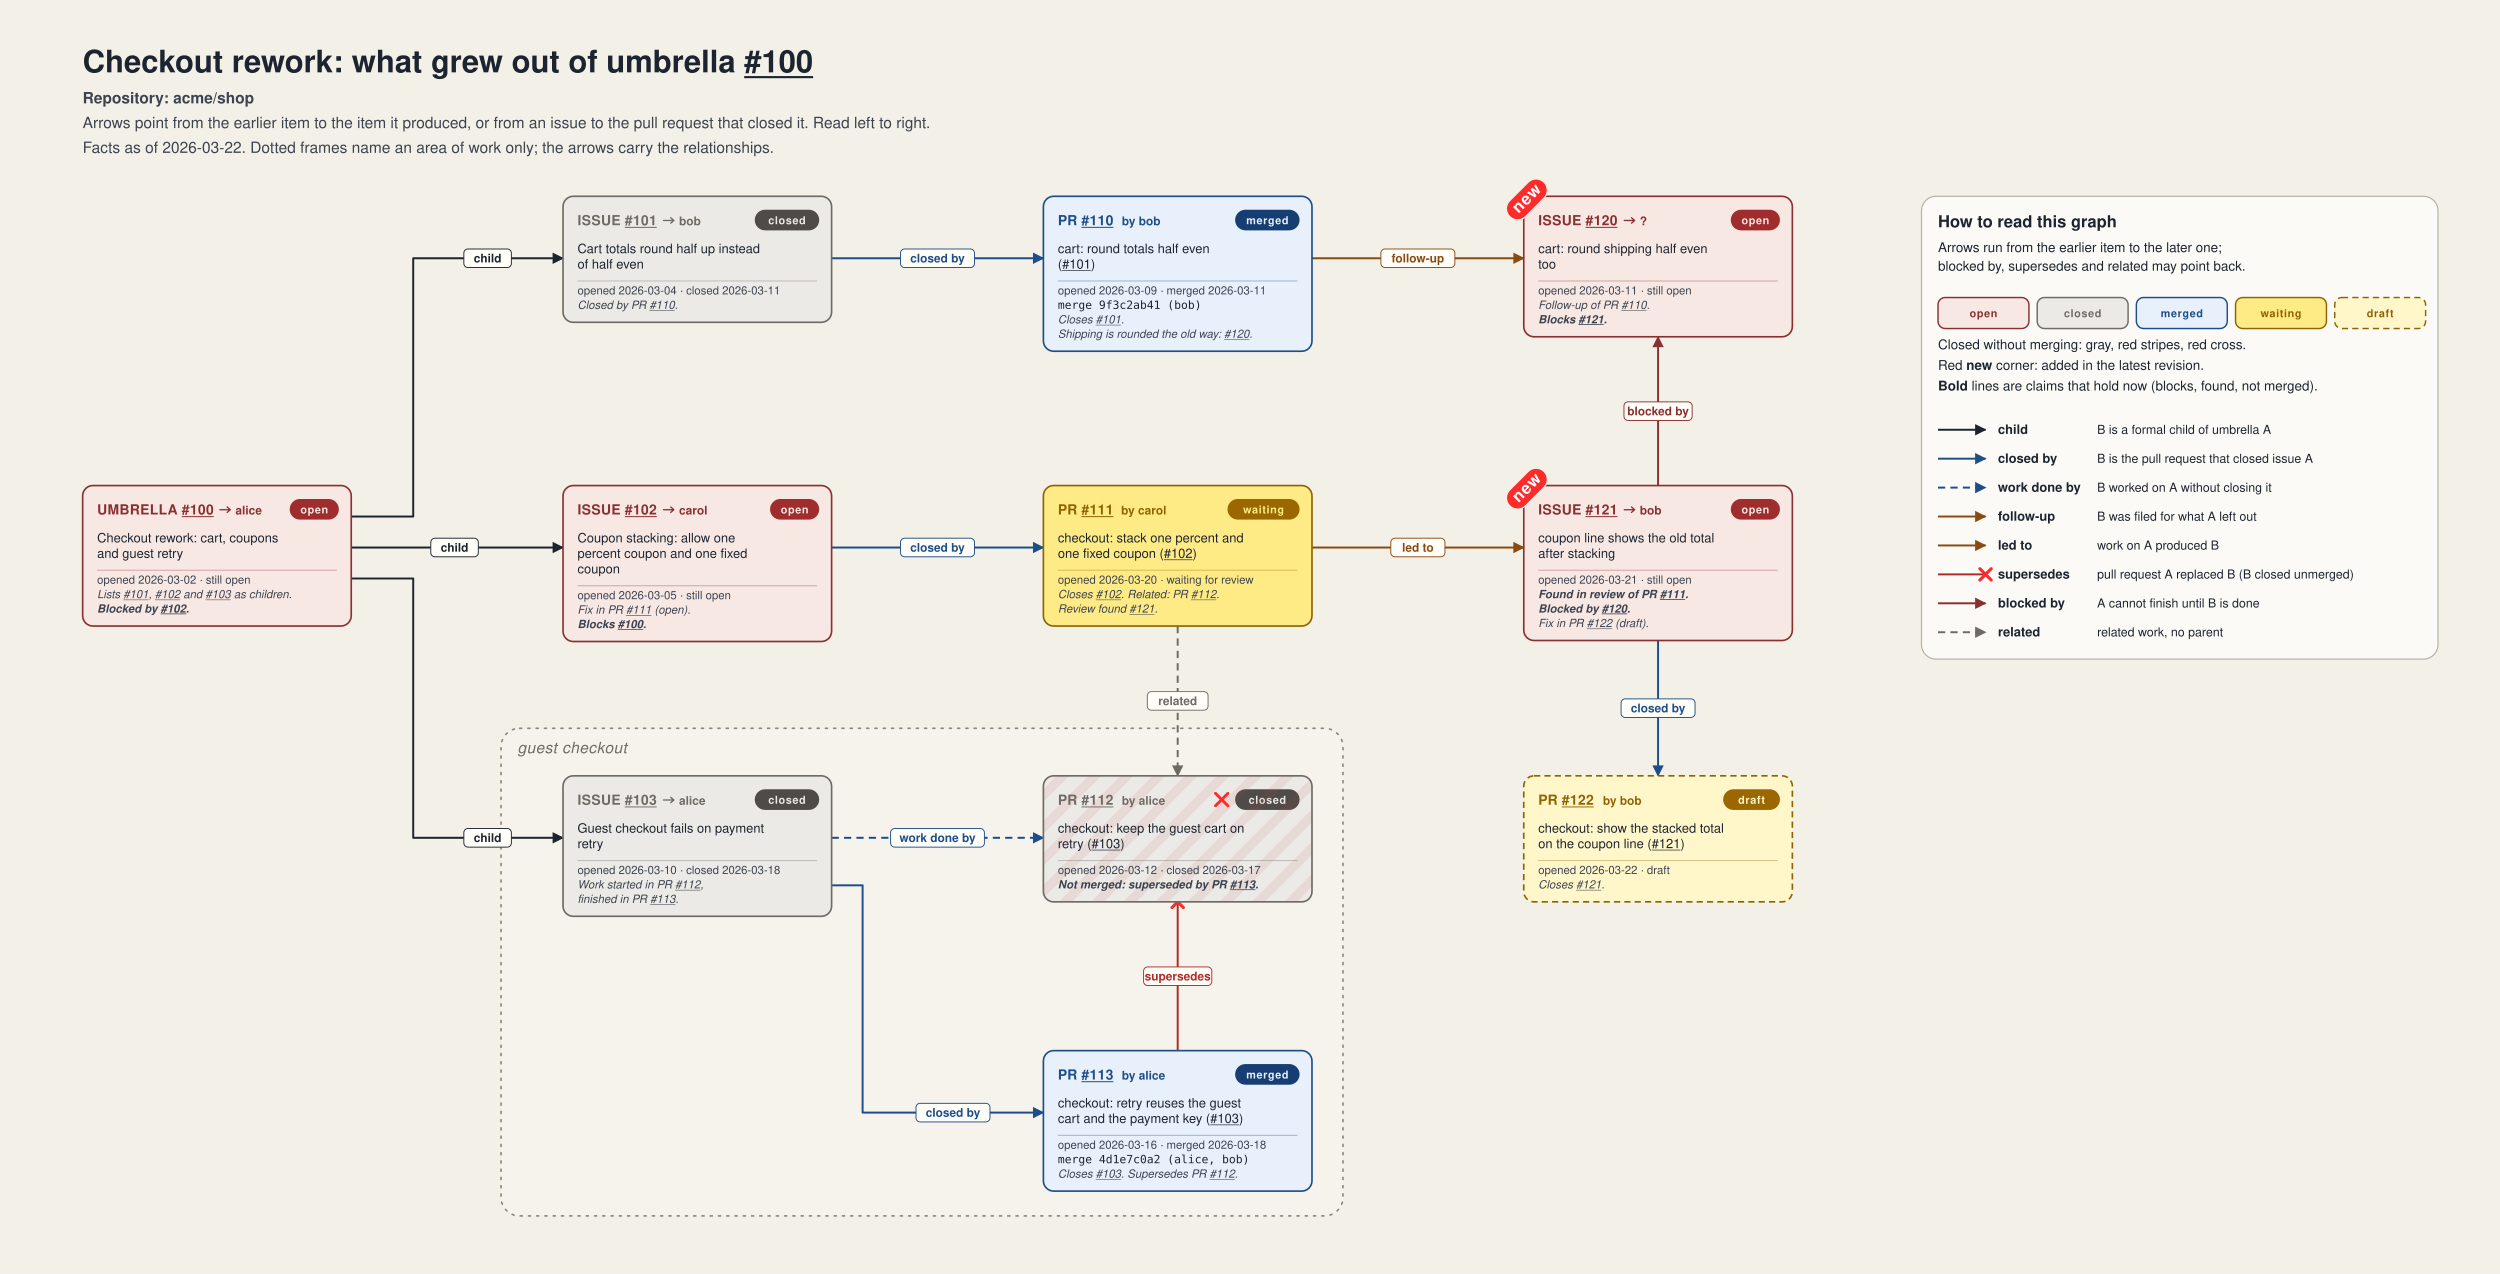
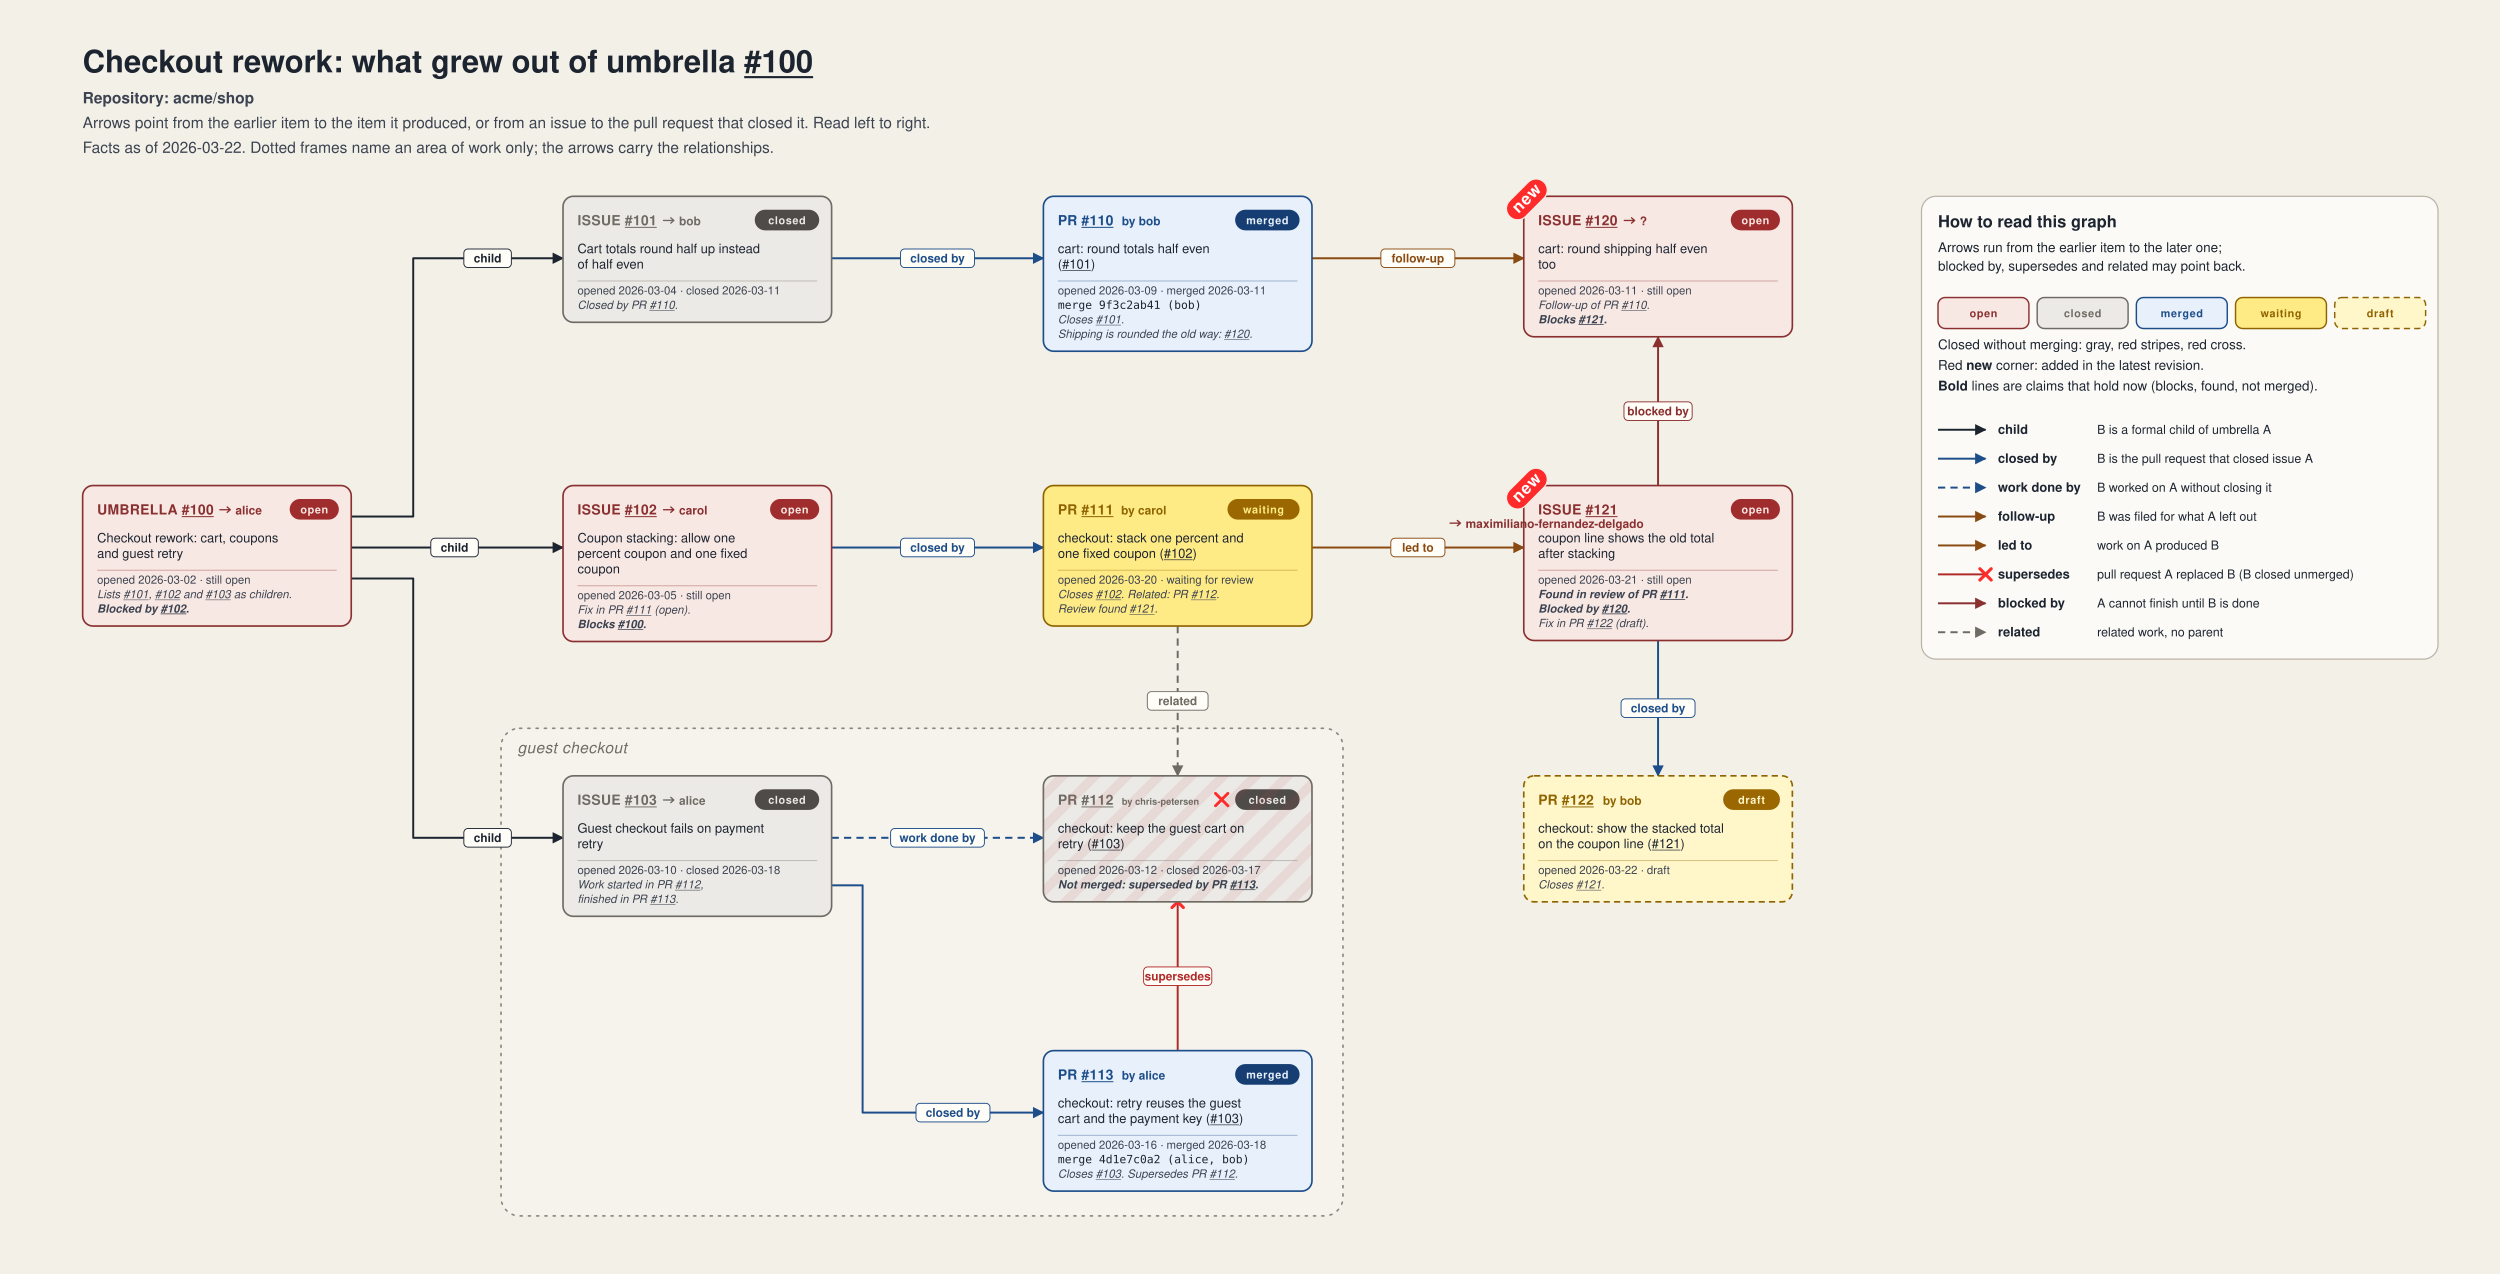
<svg xmlns="http://www.w3.org/2000/svg" xmlns:xlink="http://www.w3.org/1999/xlink" width="2420" height="1233" viewBox="0 0 2420 1233" font-family="Helvetica Neue, Helvetica, Arial, sans-serif">
  <defs>
    <marker id="h-child" viewBox="0 0 12 12" refX="11" refY="6" markerWidth="11" markerHeight="11" markerUnits="userSpaceOnUse" orient="auto">
      <path d="M0,0 L12,6 L0,12 z" fill="#1c2430" />
    </marker>
    <marker id="h-closed" viewBox="0 0 12 12" refX="11" refY="6" markerWidth="11" markerHeight="11" markerUnits="userSpaceOnUse" orient="auto">
      <path d="M0,0 L12,6 L0,12 z" fill="#1d4e89" />
    </marker>
    <marker id="h-work" viewBox="0 0 12 12" refX="11" refY="6" markerWidth="11" markerHeight="11" markerUnits="userSpaceOnUse" orient="auto">
      <path d="M0,0 L12,6 L0,12 z" fill="#1d4e89" />
    </marker>
    <marker id="h-led" viewBox="0 0 12 12" refX="11" refY="6" markerWidth="11" markerHeight="11" markerUnits="userSpaceOnUse" orient="auto">
      <path d="M0,0 L12,6 L0,12 z" fill="#8a4b12" />
    </marker>
    <marker id="h-blocked" viewBox="0 0 12 12" refX="11" refY="6" markerWidth="11" markerHeight="11" markerUnits="userSpaceOnUse" orient="auto">
      <path d="M0,0 L12,6 L0,12 z" fill="#8a3030" />
    </marker>
    <marker id="h-ref" viewBox="0 0 12 12" refX="11" refY="6" markerWidth="11" markerHeight="11" markerUnits="userSpaceOnUse" orient="auto">
      <path d="M0,0 L12,6 L0,12 z" fill="#6e6a64" />
    </marker>
    <marker id="h-cross" overflow="visible" viewBox="0 0 16 16" refX="8" refY="8" markerWidth="16" markerHeight="16" markerUnits="userSpaceOnUse" orient="auto">
      <path d="M2.5,2.5 L13.5,13.5 M13.5,2.5 L2.5,13.5" stroke="#ff2a2a" stroke-width="3" stroke-linecap="round" fill="none" />
    </marker>
    <style>.kind{font-size:13.5px;font-weight:700;letter-spacing:.3px}.ttl{font-size:12.5px;fill:#1c2430}.meta{font-size:11px;fill:#3b4350}.mono{font-size:11px;font-family:Menlo,Consolas,monospace;fill:#1c2430}.note{font-size:11px;font-style:italic;fill:#3b4350}.pill{font-size:10.5px;font-weight:700;letter-spacing:.6px}.lbl{font-size:11.5px;font-weight:600}.ftl{font-size:15px;font-style:italic;fill:#6e6a64;letter-spacing:.4px}.h1{font-size:30px;font-weight:700;fill:#1c2430}.h2{font-size:15px;fill:#3b4350}.lg{font-size:13px;fill:#1c2430}.lgb{font-size:13px;font-weight:700;fill:#1c2430}</style>
  </defs>
  <rect x="0" y="0" width="2420" height="1233" fill="#f3f0e8" />
  <text class="h1" x="80" y="70">Checkout rework: what grew out of umbrella <a href="https://github.com/acme/shop/issues/100" xlink:href="https://github.com/acme/shop/issues/100" target="_blank">
      <tspan style="text-decoration:underline">#100</tspan>
    </a>
  </text>
  <text class="h2" x="80" y="100">
    <tspan style="font-weight:700">Repository: acme/shop</tspan>
  </text>
  <text class="h2" x="80" y="124">Arrows point from the earlier item to the item it produced, or from an issue to the pull request that closed it. Read left to right.</text>
  <text class="h2" x="80" y="148">Facts as of 2026-03-22. Dotted frames name an area of work only; the arrows carry the relationships.</text>
  <rect x="485" y="705" width="815" height="472" rx="18" fill="#ffffff" fill-opacity="0.22" stroke="#8d877e" stroke-width="1.6" stroke-dasharray="2 6" stroke-linecap="round" />
  <text class="ftl" x="501" y="729">guest checkout</text>
  <path d="M340.0,500.0 L400.0,500.0 L400.0,250.0 L545.0,250.0" fill="none" stroke="#1c2430" stroke-width="1.9" stroke-linejoin="round" marker-end="url(#h-child)" />
  <path d="M340.0,530.0 L545.0,530.0" fill="none" stroke="#1c2430" stroke-width="1.9" stroke-linejoin="round" marker-end="url(#h-child)" />
  <path d="M340.0,560.0 L400.0,560.0 L400.0,811.0 L545.0,811.0" fill="none" stroke="#1c2430" stroke-width="1.9" stroke-linejoin="round" marker-end="url(#h-child)" />
  <path d="M805.0,250.0 L1010.0,250.0" fill="none" stroke="#1d4e89" stroke-width="1.9" stroke-linejoin="round" marker-end="url(#h-closed)" />
  <path d="M1270.0,250.0 L1475.0,250.0" fill="none" stroke="#8a4b12" stroke-width="1.9" stroke-linejoin="round" marker-end="url(#h-led)" />
  <path d="M805.0,530.0 L1010.0,530.0" fill="none" stroke="#1d4e89" stroke-width="1.9" stroke-linejoin="round" marker-end="url(#h-closed)" />
  <path d="M1270.0,530.0 L1475.0,530.0" fill="none" stroke="#8a4b12" stroke-width="1.9" stroke-linejoin="round" marker-end="url(#h-led)" />
  <path d="M1605.0,470.0 L1605.0,326.0" fill="none" stroke="#8a3030" stroke-width="1.9" stroke-linejoin="round" marker-end="url(#h-blocked)" />
  <path d="M1605.0,620.0 L1605.0,751.0" fill="none" stroke="#1d4e89" stroke-width="1.9" stroke-linejoin="round" marker-end="url(#h-closed)" />
  <path d="M805.0,811.0 L1010.0,811.0" fill="none" stroke="#1d4e89" stroke-width="1.9" stroke-dasharray="7 5" stroke-linejoin="round" marker-end="url(#h-work)" />
  <path d="M805.0,857.0 L835.0,857.0 L835.0,1077.0 L1010.0,1077.0" fill="none" stroke="#1d4e89" stroke-width="1.9" stroke-linejoin="round" marker-end="url(#h-closed)" />
  <path d="M1140.0,1017.0 L1140.0,873.0" fill="none" stroke="#b02a2a" stroke-width="1.9" stroke-linejoin="round" marker-end="url(#h-cross)" />
  <path d="M1140.0,606.0 L1140.0,751.0" fill="none" stroke="#6e6a64" stroke-width="1.9" stroke-dasharray="7 5" stroke-linejoin="round" marker-end="url(#h-ref)" />
  <g id="n100">
    <rect x="80" y="470" width="260" height="136" rx="10" fill="#f8e8e4" stroke="#8a3030" stroke-width="1.6" />
    <text class="kind" x="94" y="498" style="fill:#8a3030">UMBRELLA <a href="https://github.com/acme/shop/issues/100" xlink:href="https://github.com/acme/shop/issues/100" target="_blank">
        <tspan style="text-decoration:underline">#100</tspan>
      </a>
    </text>
    <polyline points="212.9,493.4 222.9,493.4 219.9,490.8 222.9,493.4 219.9,496.0" fill="none" stroke="#8a3030" stroke-width="1.3" stroke-linecap="round" stroke-linejoin="round" />
    <text class="meta" x="227.9" y="498" style="fill:#8a3030;font-size:11.5px;font-weight:600">alice</text>
    <rect x="280.4" y="483" width="47.6" height="20" rx="10" fill="#9f2d2d" />
    <text class="pill" x="304.2" y="497" text-anchor="middle" style="fill:#f8e8e4">open</text>
    <text class="ttl" x="94" y="525">Checkout rework: cart, coupons</text>
    <text class="ttl" x="94" y="540">and guest retry</text>
    <line x1="94" y1="552" x2="326" y2="552" stroke="#8a3030" stroke-opacity="0.35" />
    <text class="meta" x="94" y="565">opened 2026-03-02 · still open</text>
    <text class="note" x="94" y="579">Lists <a href="https://github.com/acme/shop/issues/101" xlink:href="https://github.com/acme/shop/issues/101" target="_blank">
        <tspan style="text-decoration:underline">#101</tspan>
      </a>, <a href="https://github.com/acme/shop/issues/102" xlink:href="https://github.com/acme/shop/issues/102" target="_blank">
        <tspan style="text-decoration:underline">#102</tspan>
      </a> and <a href="https://github.com/acme/shop/issues/103" xlink:href="https://github.com/acme/shop/issues/103" target="_blank">
        <tspan style="text-decoration:underline">#103</tspan>
      </a> as children.</text>
    <text class="note" x="94" y="593">
      <tspan style="font-weight:700">Blocked by <a href="https://github.com/acme/shop/issues/102" xlink:href="https://github.com/acme/shop/issues/102" target="_blank">
          <tspan style="text-decoration:underline">#102</tspan>
        </a>.</tspan>
    </text>
  </g>
  <g id="n101">
    <rect x="545" y="190" width="260" height="122" rx="10" fill="#eceae6" stroke="#6e6a64" stroke-width="1.6" />
    <text class="kind" x="559" y="218" style="fill:#6e6a64">ISSUE <a href="https://github.com/acme/shop/issues/101" xlink:href="https://github.com/acme/shop/issues/101" target="_blank">
        <tspan style="text-decoration:underline">#101</tspan>
      </a>
    </text>
    <polyline points="642.3,213.4 652.3,213.4 649.3,210.8 652.3,213.4 649.3,216.0" fill="none" stroke="#6e6a64" stroke-width="1.3" stroke-linecap="round" stroke-linejoin="round" />
    <text class="meta" x="657.3" y="218" style="fill:#6e6a64;font-size:11.5px;font-weight:600">bob</text>
    <rect x="730.6" y="203" width="62.4" height="20" rx="10" fill="#4e4b48" />
    <text class="pill" x="761.8" y="217" text-anchor="middle" style="fill:#eceae6">closed</text>
    <text class="ttl" x="559" y="245">Cart totals round half up instead</text>
    <text class="ttl" x="559" y="260">of half even</text>
    <line x1="559" y1="272" x2="791" y2="272" stroke="#6e6a64" stroke-opacity="0.35" />
    <text class="meta" x="559" y="285">opened 2026-03-04 · closed 2026-03-11</text>
    <text class="note" x="559" y="299">Closed by PR <a href="https://github.com/acme/shop/pull/110" xlink:href="https://github.com/acme/shop/pull/110" target="_blank">
        <tspan style="text-decoration:underline">#110</tspan>
      </a>.</text>
  </g>
  <g id="n102">
    <rect x="545" y="470" width="260" height="151" rx="10" fill="#f8e8e4" stroke="#8a3030" stroke-width="1.6" />
    <text class="kind" x="559" y="498" style="fill:#8a3030">ISSUE <a href="https://github.com/acme/shop/issues/102" xlink:href="https://github.com/acme/shop/issues/102" target="_blank">
        <tspan style="text-decoration:underline">#102</tspan>
      </a>
    </text>
    <polyline points="642.3,493.4 652.3,493.4 649.3,490.8 652.3,493.4 649.3,496.0" fill="none" stroke="#8a3030" stroke-width="1.3" stroke-linecap="round" stroke-linejoin="round" />
    <text class="meta" x="657.3" y="498" style="fill:#8a3030;font-size:11.5px;font-weight:600">carol</text>
    <rect x="745.4" y="483" width="47.6" height="20" rx="10" fill="#9f2d2d" />
    <text class="pill" x="769.2" y="497" text-anchor="middle" style="fill:#f8e8e4">open</text>
    <text class="ttl" x="559" y="525">Coupon stacking: allow one</text>
    <text class="ttl" x="559" y="540">percent coupon and one fixed</text>
    <text class="ttl" x="559" y="555">coupon</text>
    <line x1="559" y1="567" x2="791" y2="567" stroke="#8a3030" stroke-opacity="0.35" />
    <text class="meta" x="559" y="580">opened 2026-03-05 · still open</text>
    <text class="note" x="559" y="594">Fix in PR <a href="https://github.com/acme/shop/pull/111" xlink:href="https://github.com/acme/shop/pull/111" target="_blank">
        <tspan style="text-decoration:underline">#111</tspan>
      </a> (open).</text>
    <text class="note" x="559" y="608">
      <tspan style="font-weight:700">Blocks <a href="https://github.com/acme/shop/issues/100" xlink:href="https://github.com/acme/shop/issues/100" target="_blank">
          <tspan style="text-decoration:underline">#100</tspan>
        </a>.</tspan>
    </text>
  </g>
  <g id="n103">
    <rect x="545" y="751" width="260" height="136" rx="10" fill="#eceae6" stroke="#6e6a64" stroke-width="1.6" />
    <text class="kind" x="559" y="779" style="fill:#6e6a64">ISSUE <a href="https://github.com/acme/shop/issues/103" xlink:href="https://github.com/acme/shop/issues/103" target="_blank">
        <tspan style="text-decoration:underline">#103</tspan>
      </a>
    </text>
    <polyline points="642.3,774.4 652.3,774.4 649.3,771.8 652.3,774.4 649.3,777.0" fill="none" stroke="#6e6a64" stroke-width="1.3" stroke-linecap="round" stroke-linejoin="round" />
    <text class="meta" x="657.3" y="779" style="fill:#6e6a64;font-size:11.5px;font-weight:600">alice</text>
    <rect x="730.6" y="764" width="62.4" height="20" rx="10" fill="#4e4b48" />
    <text class="pill" x="761.8" y="778" text-anchor="middle" style="fill:#eceae6">closed</text>
    <text class="ttl" x="559" y="806">Guest checkout fails on payment</text>
    <text class="ttl" x="559" y="821">retry</text>
    <line x1="559" y1="833" x2="791" y2="833" stroke="#6e6a64" stroke-opacity="0.35" />
    <text class="meta" x="559" y="846">opened 2026-03-10 · closed 2026-03-18</text>
    <text class="note" x="559" y="860">Work started in PR <a href="https://github.com/acme/shop/pull/112" xlink:href="https://github.com/acme/shop/pull/112" target="_blank">
        <tspan style="text-decoration:underline">#112</tspan>
      </a>,</text>
    <text class="note" x="559" y="874">finished in PR <a href="https://github.com/acme/shop/pull/113" xlink:href="https://github.com/acme/shop/pull/113" target="_blank">
        <tspan style="text-decoration:underline">#113</tspan>
      </a>.</text>
  </g>
  <g id="n110">
    <rect x="1010" y="190" width="260" height="150" rx="10" fill="#e7f0fb" stroke="#1d4e89" stroke-width="1.6" />
    <text class="kind" x="1024" y="218" style="fill:#1d4e89">PR <a href="https://github.com/acme/shop/pull/110" xlink:href="https://github.com/acme/shop/pull/110" target="_blank">
        <tspan style="text-decoration:underline">#110</tspan>
      </a>
    </text>
    <text class="meta" x="1085.9" y="218" style="fill:#1d4e89;font-size:11.5px;font-weight:600">by bob</text>
    <rect x="1195.6" y="203" width="62.4" height="20" rx="10" fill="#163e73" />
    <text class="pill" x="1226.8" y="217" text-anchor="middle" style="fill:#e7f0fb">merged</text>
    <text class="ttl" x="1024" y="245">cart: round totals half even</text>
    <text class="ttl" x="1024" y="260">(<a href="https://github.com/acme/shop/issues/101" xlink:href="https://github.com/acme/shop/issues/101" target="_blank">
        <tspan style="text-decoration:underline">#101</tspan>
      </a>)</text>
    <line x1="1024" y1="272" x2="1256" y2="272" stroke="#1d4e89" stroke-opacity="0.35" />
    <text class="meta" x="1024" y="285">opened 2026-03-09 · merged 2026-03-11</text>
    <text class="mono" x="1024" y="299">merge 9f3c2ab41 (bob)</text>
    <text class="note" x="1024" y="313">Closes <a href="https://github.com/acme/shop/issues/101" xlink:href="https://github.com/acme/shop/issues/101" target="_blank">
        <tspan style="text-decoration:underline">#101</tspan>
      </a>.</text>
    <text class="note" x="1024" y="327">Shipping is rounded the old way: <a href="https://github.com/acme/shop/issues/120" xlink:href="https://github.com/acme/shop/issues/120" target="_blank">
        <tspan style="text-decoration:underline">#120</tspan>
      </a>.</text>
  </g>
  <g id="n111">
    <rect x="1010" y="470" width="260" height="136" rx="10" fill="#ffeb85" stroke="#8f6400" stroke-width="1.6" />
    <text class="kind" x="1024" y="498" style="fill:#8f6400">PR <a href="https://github.com/acme/shop/pull/111" xlink:href="https://github.com/acme/shop/pull/111" target="_blank">
        <tspan style="text-decoration:underline">#111</tspan>
      </a>
    </text>
    <text class="meta" x="1085.2" y="498" style="fill:#8f6400;font-size:11.5px;font-weight:600">by carol</text>
    <rect x="1188.2" y="483" width="69.8" height="20" rx="10" fill="#9a6700" />
    <text class="pill" x="1223.1" y="497" text-anchor="middle" style="fill:#ffeb85">waiting</text>
    <text class="ttl" x="1024" y="525">checkout: stack one percent and</text>
    <text class="ttl" x="1024" y="540">one fixed coupon (<a href="https://github.com/acme/shop/issues/102" xlink:href="https://github.com/acme/shop/issues/102" target="_blank">
        <tspan style="text-decoration:underline">#102</tspan>
      </a>)</text>
    <line x1="1024" y1="552" x2="1256" y2="552" stroke="#8f6400" stroke-opacity="0.35" />
    <text class="meta" x="1024" y="565">opened 2026-03-20 · waiting for review</text>
    <text class="note" x="1024" y="579">Closes <a href="https://github.com/acme/shop/issues/102" xlink:href="https://github.com/acme/shop/issues/102" target="_blank">
        <tspan style="text-decoration:underline">#102</tspan>
      </a>. Related: PR <a href="https://github.com/acme/shop/pull/112" xlink:href="https://github.com/acme/shop/pull/112" target="_blank">
        <tspan style="text-decoration:underline">#112</tspan>
      </a>.</text>
    <text class="note" x="1024" y="593">Review found <a href="https://github.com/acme/shop/issues/121" xlink:href="https://github.com/acme/shop/issues/121" target="_blank">
        <tspan style="text-decoration:underline">#121</tspan>
      </a>.</text>
  </g>
  <g id="n112">
    <rect x="1010" y="751" width="260" height="122" rx="10" fill="#eceae6" stroke="#6e6a64" stroke-width="1.6" />
    <text class="kind" x="1024" y="779" style="fill:#6e6a64">PR <a href="https://github.com/acme/shop/pull/112" xlink:href="https://github.com/acme/shop/pull/112" target="_blank">
        <tspan style="text-decoration:underline">#112</tspan>
      </a>
    </text>
-     <text class="meta" x="1085.9" y="779" style="fill:#6e6a64;font-size:11.5px;font-weight:600">by alice</text>
+     <text class="meta" x="1085.9" y="779" style="fill:#6e6a64;font-size:9px;font-weight:600">by chris-petersen</text>
    <rect x="1195.6" y="764" width="62.4" height="20" rx="10" fill="#4e4b48" />
    <text class="pill" x="1226.8" y="778" text-anchor="middle" style="fill:#eceae6">closed</text>
    <defs>
      <pattern id="stripes112" width="22" height="22" patternUnits="userSpaceOnUse" patternTransform="rotate(45)">
        <rect width="9" height="22" fill="#b84a4a" fill-opacity=".10" />
      </pattern>
    </defs>
    <rect x="1010" y="751" width="260" height="122" rx="10" fill="url(#stripes112)" />
    <line x1="1176.6" y1="768" x2="1188.6" y2="780" stroke="#ff2a2a" stroke-width="2.8" stroke-linecap="round" />
    <line x1="1188.6" y1="768" x2="1176.6" y2="780" stroke="#ff2a2a" stroke-width="2.8" stroke-linecap="round" />
    <text class="ttl" x="1024" y="806">checkout: keep the guest cart on</text>
    <text class="ttl" x="1024" y="821">retry (<a href="https://github.com/acme/shop/issues/103" xlink:href="https://github.com/acme/shop/issues/103" target="_blank">
        <tspan style="text-decoration:underline">#103</tspan>
      </a>)</text>
    <line x1="1024" y1="833" x2="1256" y2="833" stroke="#6e6a64" stroke-opacity="0.35" />
    <text class="meta" x="1024" y="846">opened 2026-03-12 · closed 2026-03-17</text>
    <text class="note" x="1024" y="860">
      <tspan style="font-weight:700">Not merged: superseded by PR <a href="https://github.com/acme/shop/pull/113" xlink:href="https://github.com/acme/shop/pull/113" target="_blank">
          <tspan style="text-decoration:underline">#113</tspan>
        </a>.</tspan>
    </text>
  </g>
  <g id="n113">
    <rect x="1010" y="1017" width="260" height="136" rx="10" fill="#e7f0fb" stroke="#1d4e89" stroke-width="1.6" />
    <text class="kind" x="1024" y="1045" style="fill:#1d4e89">PR <a href="https://github.com/acme/shop/pull/113" xlink:href="https://github.com/acme/shop/pull/113" target="_blank">
        <tspan style="text-decoration:underline">#113</tspan>
      </a>
    </text>
    <text class="meta" x="1085.9" y="1045" style="fill:#1d4e89;font-size:11.5px;font-weight:600">by alice</text>
    <rect x="1195.6" y="1030" width="62.4" height="20" rx="10" fill="#163e73" />
    <text class="pill" x="1226.8" y="1044" text-anchor="middle" style="fill:#e7f0fb">merged</text>
    <text class="ttl" x="1024" y="1072">checkout: retry reuses the guest</text>
    <text class="ttl" x="1024" y="1087">cart and the payment key (<a href="https://github.com/acme/shop/issues/103" xlink:href="https://github.com/acme/shop/issues/103" target="_blank">
        <tspan style="text-decoration:underline">#103</tspan>
      </a>)</text>
    <line x1="1024" y1="1099" x2="1256" y2="1099" stroke="#1d4e89" stroke-opacity="0.35" />
    <text class="meta" x="1024" y="1112">opened 2026-03-16 · merged 2026-03-18</text>
    <text class="mono" x="1024" y="1126">merge 4d1e7c0a2 (alice, bob)</text>
    <text class="note" x="1024" y="1140">Closes <a href="https://github.com/acme/shop/issues/103" xlink:href="https://github.com/acme/shop/issues/103" target="_blank">
        <tspan style="text-decoration:underline">#103</tspan>
      </a>. Supersedes PR <a href="https://github.com/acme/shop/pull/112" xlink:href="https://github.com/acme/shop/pull/112" target="_blank">
        <tspan style="text-decoration:underline">#112</tspan>
      </a>.</text>
  </g>
  <g id="n120">
    <rect x="1475" y="190" width="260" height="136" rx="10" fill="#f8e8e4" stroke="#8a3030" stroke-width="1.6" />
    <text class="kind" x="1489" y="218" style="fill:#8a3030">ISSUE <a href="https://github.com/acme/shop/issues/120" xlink:href="https://github.com/acme/shop/issues/120" target="_blank">
        <tspan style="text-decoration:underline">#120</tspan>
      </a>
    </text>
    <polyline points="1572.3,213.4 1582.3,213.4 1579.3,210.8 1582.3,213.4 1579.3,216.0" fill="none" stroke="#8a3030" stroke-width="1.3" stroke-linecap="round" stroke-linejoin="round" />
    <text class="meta" x="1587.3" y="218" style="fill:#8a3030;font-size:11.5px;font-weight:600">?</text>
    <rect x="1675.4" y="203" width="47.6" height="20" rx="10" fill="#9f2d2d" />
    <text class="pill" x="1699.2" y="217" text-anchor="middle" style="fill:#f8e8e4">open</text>
    <text class="ttl" x="1489" y="245">cart: round shipping half even</text>
    <text class="ttl" x="1489" y="260">too</text>
    <line x1="1489" y1="272" x2="1721" y2="272" stroke="#8a3030" stroke-opacity="0.35" />
    <text class="meta" x="1489" y="285">opened 2026-03-11 · still open</text>
    <text class="note" x="1489" y="299">Follow-up of PR <a href="https://github.com/acme/shop/pull/110" xlink:href="https://github.com/acme/shop/pull/110" target="_blank">
        <tspan style="text-decoration:underline">#110</tspan>
      </a>.</text>
    <text class="note" x="1489" y="313">
      <tspan style="font-weight:700">Blocks <a href="https://github.com/acme/shop/issues/121" xlink:href="https://github.com/acme/shop/issues/121" target="_blank">
          <tspan style="text-decoration:underline">#121</tspan>
        </a>.</tspan>
    </text>
    <g transform="rotate(-45 1478 193)">
      <rect x="1454.5" y="182.15" width="47.0" height="21.7" rx="10.85" fill="#ff2a2a" stroke="#f3f0e8" stroke-width="1.2" />
      <text class="pill" x="1478.45" y="197.2" text-anchor="middle" style="fill:#ffffff;font-size:15.75px;letter-spacing:.9px">new</text>
    </g>
  </g>
  <g id="n121">
    <rect x="1475" y="470" width="260" height="150" rx="10" fill="#f8e8e4" stroke="#8a3030" stroke-width="1.6" />
    <text class="kind" x="1489" y="498" style="fill:#8a3030">ISSUE <a href="https://github.com/acme/shop/issues/121" xlink:href="https://github.com/acme/shop/issues/121" target="_blank">
        <tspan style="text-decoration:underline">#121</tspan>
      </a>
    </text>
-     <polyline points="1572.3,493.4 1582.3,493.4 1579.3,490.8 1582.3,493.4 1579.3,496.0" fill="none" stroke="#8a3030" stroke-width="1.3" stroke-linecap="round" stroke-linejoin="round" />
-     <text class="meta" x="1587.3" y="498" style="fill:#8a3030;font-size:11.5px;font-weight:600">bob</text>
+     <polyline points="1403.7,506.4 1413.7,506.4 1410.7,503.8 1413.7,506.4 1410.7,509.0" fill="none" stroke="#8a3030" stroke-width="1.3" stroke-linecap="round" stroke-linejoin="round" />
+     <text class="meta" x="1418.7" y="511" style="fill:#8a3030;font-size:11.5px;font-weight:600">maximiliano-fernandez-delgado</text>
    <rect x="1675.4" y="483" width="47.6" height="20" rx="10" fill="#9f2d2d" />
    <text class="pill" x="1699.2" y="497" text-anchor="middle" style="fill:#f8e8e4">open</text>
    <text class="ttl" x="1489" y="525">coupon line shows the old total</text>
    <text class="ttl" x="1489" y="540">after stacking</text>
    <line x1="1489" y1="552" x2="1721" y2="552" stroke="#8a3030" stroke-opacity="0.35" />
    <text class="meta" x="1489" y="565">opened 2026-03-21 · still open</text>
    <text class="note" x="1489" y="579">
      <tspan style="font-weight:700">Found in review of PR <a href="https://github.com/acme/shop/pull/111" xlink:href="https://github.com/acme/shop/pull/111" target="_blank">
          <tspan style="text-decoration:underline">#111</tspan>
        </a>.</tspan>
    </text>
    <text class="note" x="1489" y="593">
      <tspan style="font-weight:700">Blocked by <a href="https://github.com/acme/shop/issues/120" xlink:href="https://github.com/acme/shop/issues/120" target="_blank">
          <tspan style="text-decoration:underline">#120</tspan>
        </a>.</tspan>
    </text>
    <text class="note" x="1489" y="607">Fix in PR <a href="https://github.com/acme/shop/pull/122" xlink:href="https://github.com/acme/shop/pull/122" target="_blank">
        <tspan style="text-decoration:underline">#122</tspan>
      </a> (draft).</text>
    <g transform="rotate(-45 1478 473)">
      <rect x="1454.5" y="462.15" width="47.0" height="21.7" rx="10.85" fill="#ff2a2a" stroke="#f3f0e8" stroke-width="1.2" />
      <text class="pill" x="1478.45" y="477.2" text-anchor="middle" style="fill:#ffffff;font-size:15.75px;letter-spacing:.9px">new</text>
    </g>
  </g>
  <g id="n122">
    <rect x="1475" y="751" width="260" height="122" rx="10" fill="#fff6c9" stroke="#8f6400" stroke-width="1.6" stroke-dasharray="6 4" />
    <text class="kind" x="1489" y="779" style="fill:#8f6400">PR <a href="https://github.com/acme/shop/pull/122" xlink:href="https://github.com/acme/shop/pull/122" target="_blank">
        <tspan style="text-decoration:underline">#122</tspan>
      </a>
    </text>
    <text class="meta" x="1551.6" y="779" style="fill:#8f6400;font-size:11.5px;font-weight:600">by bob</text>
    <rect x="1668.0" y="764" width="55.0" height="20" rx="10" fill="#9a6700" />
    <text class="pill" x="1695.5" y="778" text-anchor="middle" style="fill:#fff6c9">draft</text>
    <text class="ttl" x="1489" y="806">checkout: show the stacked total</text>
    <text class="ttl" x="1489" y="821">on the coupon line (<a href="https://github.com/acme/shop/issues/121" xlink:href="https://github.com/acme/shop/issues/121" target="_blank">
        <tspan style="text-decoration:underline">#121</tspan>
      </a>)</text>
    <line x1="1489" y1="833" x2="1721" y2="833" stroke="#8f6400" stroke-opacity="0.35" />
    <text class="meta" x="1489" y="846">opened 2026-03-22 · draft</text>
    <text class="note" x="1489" y="860">Closes <a href="https://github.com/acme/shop/issues/121" xlink:href="https://github.com/acme/shop/issues/121" target="_blank">
        <tspan style="text-decoration:underline">#121</tspan>
      </a>.</text>
  </g>
  <rect x="449.0" y="241.0" width="46.0" height="18.0" rx="4" fill="#fffdf7" stroke="#1c2430" stroke-width="0.9" />
  <text class="lbl" x="472.0" y="254.0" text-anchor="middle" style="fill:#1c2430">child</text>
  <rect x="417.0" y="521.0" width="46.0" height="18.0" rx="4" fill="#fffdf7" stroke="#1c2430" stroke-width="0.9" />
  <text class="lbl" x="440.0" y="534.0" text-anchor="middle" style="fill:#1c2430">child</text>
  <rect x="449.0" y="802.0" width="46.0" height="18.0" rx="4" fill="#fffdf7" stroke="#1c2430" stroke-width="0.9" />
  <text class="lbl" x="472.0" y="815.0" text-anchor="middle" style="fill:#1c2430">child</text>
  <rect x="871.7" y="241.0" width="71.6" height="18.0" rx="4" fill="#fffdf7" stroke="#1d4e89" stroke-width="0.9" />
  <text class="lbl" x="907.5" y="254.0" text-anchor="middle" style="fill:#1d4e89">closed by</text>
  <rect x="1336.7" y="241.0" width="71.6" height="18.0" rx="4" fill="#fffdf7" stroke="#8a4b12" stroke-width="0.9" />
  <text class="lbl" x="1372.5" y="254.0" text-anchor="middle" style="fill:#8a4b12">follow-up</text>
  <rect x="871.7" y="521.0" width="71.6" height="18.0" rx="4" fill="#fffdf7" stroke="#1d4e89" stroke-width="0.9" />
  <text class="lbl" x="907.5" y="534.0" text-anchor="middle" style="fill:#1d4e89">closed by</text>
  <rect x="1346.3" y="521.0" width="52.4" height="18.0" rx="4" fill="#fffdf7" stroke="#8a4b12" stroke-width="0.9" />
  <text class="lbl" x="1372.5" y="534.0" text-anchor="middle" style="fill:#8a4b12">led to</text>
  <rect x="1572.0" y="389.0" width="66.0" height="18.0" rx="4" fill="#fffdf7" stroke="#8a3030" stroke-width="0.9" />
  <text class="lbl" x="1605.0" y="402.0" text-anchor="middle" style="fill:#8a3030">blocked by</text>
  <rect x="1569.2" y="676.5" width="71.6" height="18.0" rx="4" fill="#fffdf7" stroke="#1d4e89" stroke-width="0.9" />
  <text class="lbl" x="1605.0" y="689.5" text-anchor="middle" style="fill:#1d4e89">closed by</text>
  <rect x="862.1" y="802.0" width="90.8" height="18.0" rx="4" fill="#fffdf7" stroke="#1d4e89" stroke-width="0.9" />
  <text class="lbl" x="907.5" y="815.0" text-anchor="middle" style="fill:#1d4e89">work done by</text>
  <rect x="886.7" y="1068.0" width="71.6" height="18.0" rx="4" fill="#fffdf7" stroke="#1d4e89" stroke-width="0.9" />
  <text class="lbl" x="922.5" y="1081.0" text-anchor="middle" style="fill:#1d4e89">closed by</text>
  <rect x="1107.0" y="936.0" width="66.0" height="18.0" rx="4" fill="#fffdf7" stroke="#b02a2a" stroke-width="0.9" />
  <text class="lbl" x="1140.0" y="949.0" text-anchor="middle" style="fill:#b02a2a">supersedes</text>
  <rect x="1110.6" y="669.5" width="58.8" height="18.0" rx="4" fill="#fffdf7" stroke="#6e6a64" stroke-width="0.9" />
  <text class="lbl" x="1140.0" y="682.5" text-anchor="middle" style="fill:#6e6a64">related</text>
  <rect x="1860" y="190" width="500" height="448" rx="14" fill="#fbfaf6" stroke="#b9b3a8" stroke-width="1.2" />
  <text class="lgb" x="1876" y="220" style="font-size:16px">How to read this graph</text>
  <text class="lg" x="1876" y="244">Arrows run from the earlier item to the later one;</text>
  <text class="lg" x="1876" y="262">blocked by, supersedes and related may point back.</text>
  <rect x="1876" y="288" width="88" height="30" rx="7" fill="#f8e8e4" stroke="#8a3030" stroke-width="1.4" />
  <text class="pill" x="1920" y="307" text-anchor="middle" style="fill:#8a3030">open</text>
  <rect x="1972" y="288" width="88" height="30" rx="7" fill="#eceae6" stroke="#6e6a64" stroke-width="1.4" />
  <text class="pill" x="2016" y="307" text-anchor="middle" style="fill:#6e6a64">closed</text>
  <rect x="2068" y="288" width="88" height="30" rx="7" fill="#e7f0fb" stroke="#1d4e89" stroke-width="1.4" />
  <text class="pill" x="2112" y="307" text-anchor="middle" style="fill:#1d4e89">merged</text>
  <rect x="2164" y="288" width="88" height="30" rx="7" fill="#ffeb85" stroke="#8f6400" stroke-width="1.4" />
  <text class="pill" x="2208" y="307" text-anchor="middle" style="fill:#8f6400">waiting</text>
  <rect x="2260" y="288" width="88" height="30" rx="7" fill="#fff6c9" stroke="#8f6400" stroke-width="1.4" stroke-dasharray="6 4" />
  <text class="pill" x="2304" y="307" text-anchor="middle" style="fill:#8f6400">draft</text>
  <text class="lg" x="1876" y="338">Closed without merging: gray, red stripes, red cross.</text>
  <text class="lg" x="1876" y="358">Red <tspan style="font-weight:700">new</tspan> corner: added in the latest revision.</text>
  <text class="lg" x="1876" y="378">
    <tspan style="font-weight:700">Bold</tspan> lines are claims that hold now (blocks, found, not merged).</text>
  <line x1="1876" y1="416" x2="1922" y2="416" stroke="#1c2430" stroke-width="1.9" marker-end="url(#h-child)" />
  <text class="lgb" x="1934" y="420" style="font-size:12.5px">child</text>
  <text class="lg" x="2030" y="420" style="font-size:12px">B is a formal child of umbrella A</text>
  <line x1="1876" y1="444" x2="1922" y2="444" stroke="#1d4e89" stroke-width="1.9" marker-end="url(#h-closed)" />
  <text class="lgb" x="1934" y="448" style="font-size:12.5px">closed by</text>
  <text class="lg" x="2030" y="448" style="font-size:12px">B is the pull request that closed issue A</text>
  <line x1="1876" y1="472" x2="1922" y2="472" stroke="#1d4e89" stroke-width="1.9" stroke-dasharray="7 5" marker-end="url(#h-work)" />
  <text class="lgb" x="1934" y="476" style="font-size:12.5px">work done by</text>
  <text class="lg" x="2030" y="476" style="font-size:12px">B worked on A without closing it</text>
  <line x1="1876" y1="500" x2="1922" y2="500" stroke="#8a4b12" stroke-width="1.9" marker-end="url(#h-led)" />
  <text class="lgb" x="1934" y="504" style="font-size:12.5px">follow-up</text>
  <text class="lg" x="2030" y="504" style="font-size:12px">B was filed for what A left out</text>
  <line x1="1876" y1="528" x2="1922" y2="528" stroke="#8a4b12" stroke-width="1.9" marker-end="url(#h-led)" />
  <text class="lgb" x="1934" y="532" style="font-size:12.5px">led to</text>
  <text class="lg" x="2030" y="532" style="font-size:12px">work on A produced B</text>
  <line x1="1876" y1="556" x2="1922" y2="556" stroke="#b02a2a" stroke-width="1.9" marker-end="url(#h-cross)" />
  <text class="lgb" x="1934" y="560" style="font-size:12.5px">supersedes</text>
  <text class="lg" x="2030" y="560" style="font-size:12px">pull request A replaced B (B closed unmerged)</text>
  <line x1="1876" y1="584" x2="1922" y2="584" stroke="#8a3030" stroke-width="1.9" marker-end="url(#h-blocked)" />
  <text class="lgb" x="1934" y="588" style="font-size:12.5px">blocked by</text>
  <text class="lg" x="2030" y="588" style="font-size:12px">A cannot finish until B is done</text>
  <line x1="1876" y1="612" x2="1922" y2="612" stroke="#6e6a64" stroke-width="1.9" stroke-dasharray="7 5" marker-end="url(#h-ref)" />
  <text class="lgb" x="1934" y="616" style="font-size:12.5px">related</text>
  <text class="lg" x="2030" y="616" style="font-size:12px">related work, no parent</text>
</svg>
